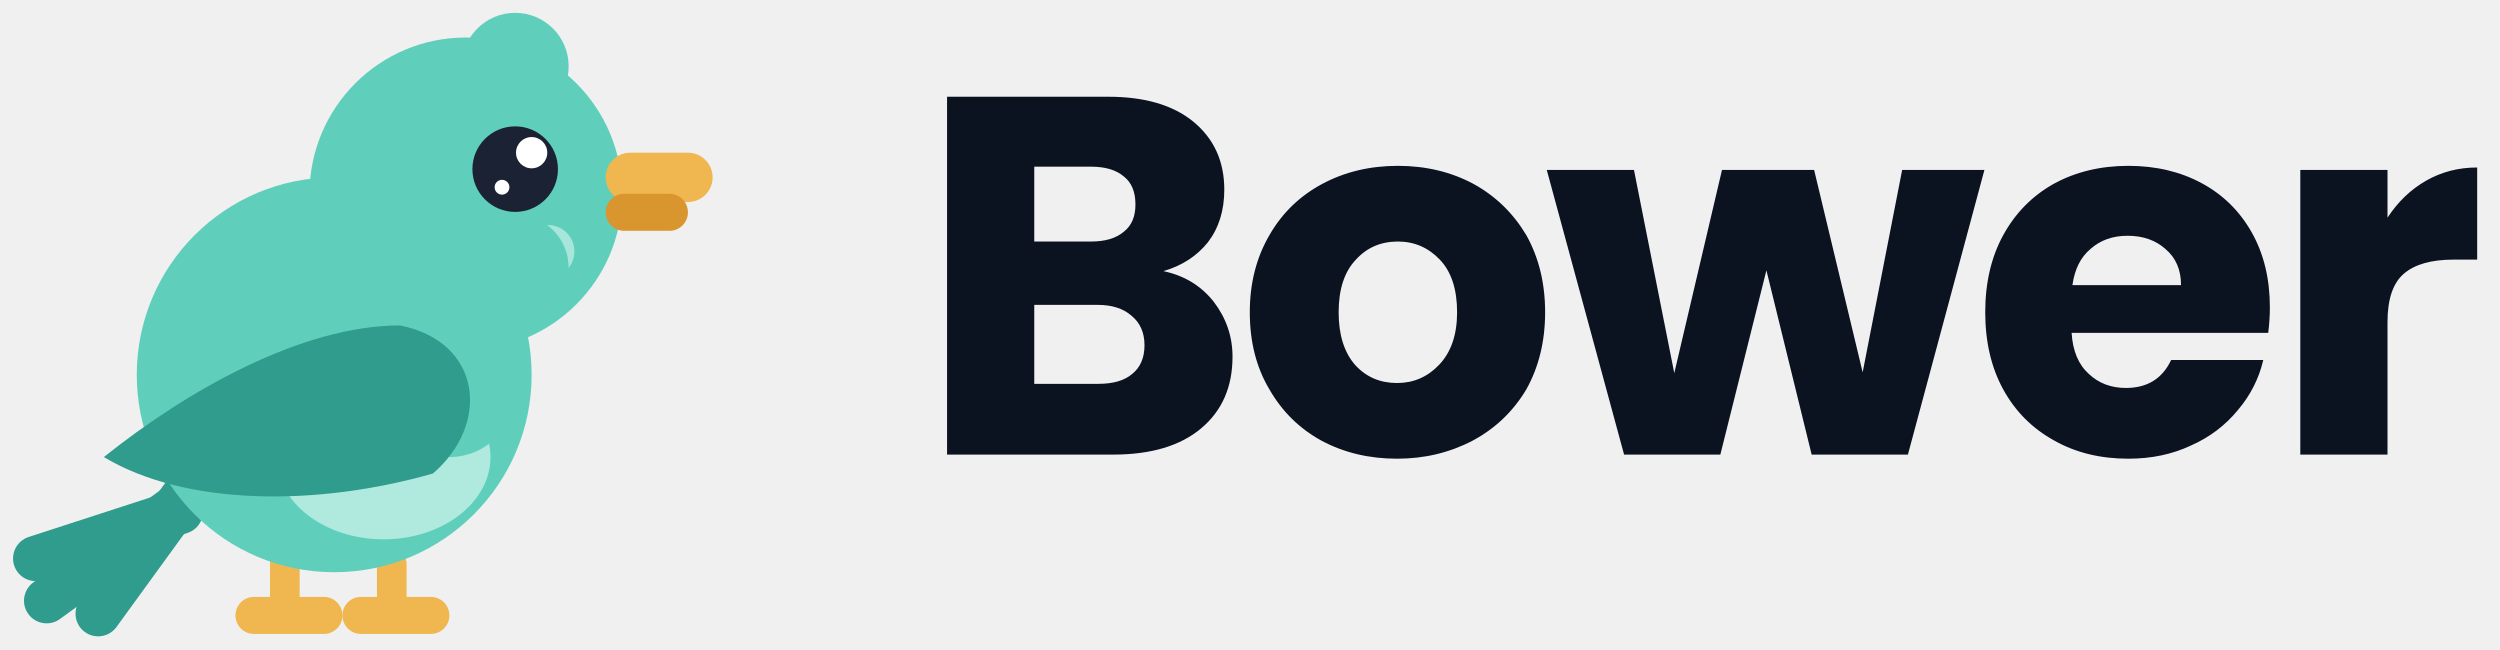
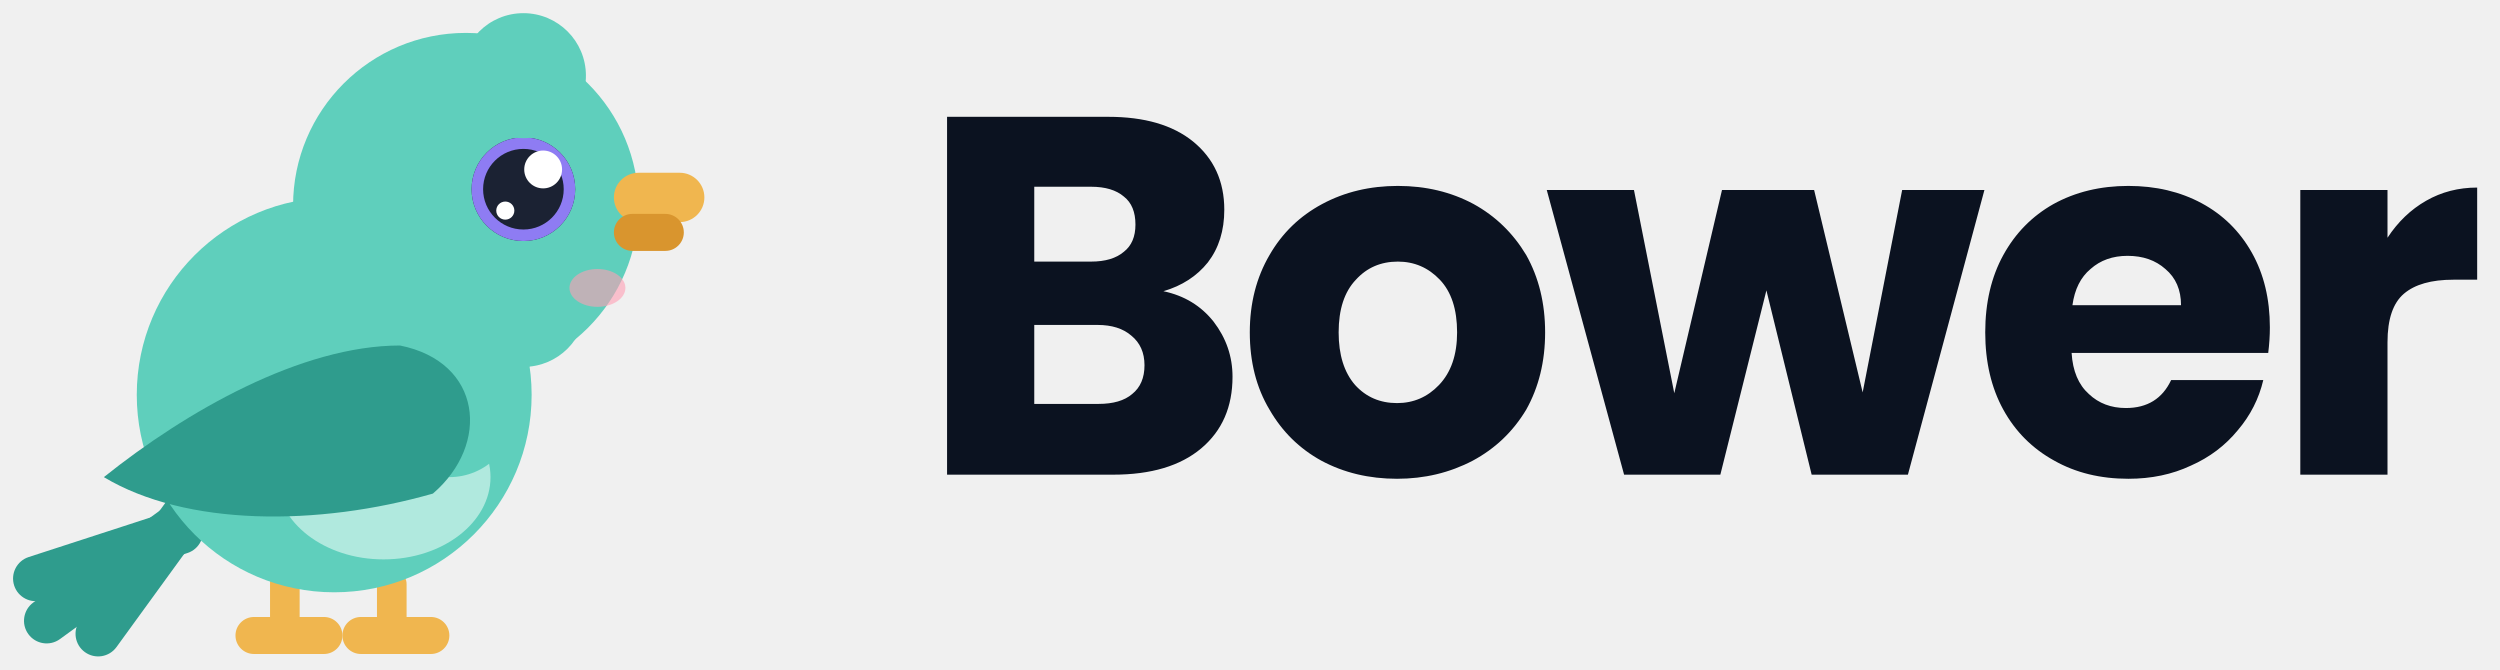
- <svg xmlns="http://www.w3.org/2000/svg" viewBox="5.375 16.44 303.9 78.94" role="img" aria-label="Bower">
+ <svg xmlns="http://www.w3.org/2000/svg" viewBox="5.375 14 303.9 81.38" role="img" aria-label="Bower">
  <rect fill="#2f9c8d" x="6" y="71" width="24" height="5.5" rx="2.75" transform="rotate(-54 30 74)" />
  <rect fill="#2f9c8d" x="4" y="73" width="26" height="5.5" rx="2.75" transform="rotate(-36 30 76)" />
  <rect fill="#2f9c8d" x="6" y="75" width="24" height="5.5" rx="2.75" transform="rotate(-18 30 78)" />
  <path fill="none" stroke="#f0b64f" stroke-width="3.6" stroke-linecap="round" stroke-linejoin="round" d="M40 84V91" />
  <rect fill="#f0b64f" x="34" y="89" width="13" height="4.5" rx="2.25" />
  <path fill="none" stroke="#f0b64f" stroke-width="3.6" stroke-linecap="round" stroke-linejoin="round" d="M53 85V91" />
  <rect fill="#f0b64f" x="47" y="89" width="13" height="4.5" rx="2.25" />
  <circle fill="#5fcfbc" cx="46" cy="62" r="24" />
  <ellipse fill="#b9ece2" fill-opacity=".9" cx="52" cy="72" rx="13" ry="10" />
  <rect fill="#5fcfbc" x="52" y="34" width="16" height="38" rx="8" />
-   <circle fill="#5fcfbc" cx="62" cy="40" r="19" />
-   <circle fill="#b9ece2" fill-opacity=".8" cx="72" cy="47" r="3.2" />
-   <circle fill="#1b2233" cx="68" cy="37" r="5.2" />
-   <circle fill="#ffffff" cx="70" cy="35" r="1.9" />
-   <circle fill="#ffffff" cx="66.4" cy="39.2" r=".9" />
-   <circle fill="#5fcfbc" cx="68" cy="24.5" r="6.5" />
-   <circle fill="#5fcfbc" cx="68" cy="49" r="6.5" />
-   <rect fill="#f0b64f" x="79" y="35" width="13" height="6" rx="3" />
-   <rect fill="#d9952e" x="79" y="40" width="10" height="4.5" rx="2.25" />
+   <circle fill="#5fcfbc" cx="62" cy="39" r="21" />
+   <circle fill="#1b2233" cx="69" cy="37" r="6.3" />
+   <circle fill="none" stroke="#8e7cf3" stroke-width="1.4" cx="69" cy="37" r="5.6" />
+   <circle fill="#ffffff" cx="71.4" cy="34.6" r="2.3" />
+   <circle fill="#ffffff" cx="66.8" cy="39.6" r="1.1" />
+   <circle fill="#5fcfbc" cx="69" cy="23.2" r="7.6" />
+   <circle fill="#5fcfbc" cx="69" cy="51" r="7.6" />
+   <ellipse fill="#ff9fb4" fill-opacity=".6" cx="78" cy="49" rx="3.4" ry="2.3" />
+   <rect fill="#f0b64f" x="80" y="35" width="11" height="6" rx="3" />
+   <rect fill="#d9952e" x="80" y="40" width="8.5" height="4.5" rx="2.25" />
  <path fill="#2f9c8d" d="M54 56C64 58 65 68 58 74C44 78 28 78 18 72C28 64 42 56 54 56Z" />
  <path fill="#0b1220" d="M155.2 59.8Q155.2 65.3 151.4 68.5Q147.6 71.7 140.7 71.7H120.5V28.2H140.1Q146.7 28.2 150.4 31.2Q154.2 34.3 154.2 39.5Q154.2 43.3 152.2 45.9Q150.2 48.4 146.8 49.4Q150.6 50.2 152.9 53.1Q155.2 56.1 155.2 59.8ZM131.1 45.8H138Q140.6 45.8 142 44.6Q143.4 43.5 143.4 41.3Q143.4 39 142 37.9Q140.6 36.7 138 36.7H131.1ZM144.5 58.4Q144.5 56.1 142.9 54.8Q141.4 53.5 138.8 53.5H131.1V63.1H138.9Q141.6 63.1 143 61.9Q144.5 60.7 144.5 58.4ZM157.3 54.4Q157.3 49.1 159.7 45Q162 41 166.1 38.8Q170.2 36.6 175.3 36.6Q180.4 36.6 184.5 38.8Q188.5 41 190.9 45Q193.2 49.1 193.2 54.4Q193.2 59.7 190.9 63.8Q188.5 67.8 184.4 70Q180.2 72.2 175.2 72.2Q170.1 72.2 166 70Q162 67.8 159.7 63.8Q157.3 59.8 157.3 54.4ZM182.5 54.4Q182.5 50.2 180.4 48Q178.3 45.8 175.3 45.8Q172.2 45.8 170.2 48Q168.1 50.2 168.1 54.4Q168.1 58.5 170.1 60.8Q172.1 63 175.2 63Q178.2 63 180.3 60.8Q182.5 58.5 182.5 54.4ZM246.6 37.1 237.3 71.7H225.6L220.1 49.3L214.5 71.7H202.8L193.4 37.1H204L208.9 61.8L214.7 37.1H225.9L231.8 61.7L236.6 37.1ZM281.1 56.9H257.2Q257.4 60.2 259.3 61.9Q261.1 63.6 263.8 63.6Q267.7 63.6 269.3 60.2H280.5Q279.7 63.6 277.4 66.3Q275.1 69.1 271.7 70.6Q268.3 72.2 264.1 72.2Q259 72.2 255.1 70Q251.1 67.8 248.9 63.8Q246.7 59.8 246.7 54.4Q246.7 49 248.9 45Q251.1 41 255 38.8Q259 36.6 264.1 36.6Q269.1 36.6 273 38.7Q276.9 40.8 279.1 44.7Q281.3 48.6 281.3 53.8Q281.3 55.3 281.1 56.9ZM270.5 51.1Q270.5 48.3 268.6 46.7Q266.8 45.1 264 45.1Q261.3 45.1 259.5 46.7Q257.7 48.2 257.3 51.1ZM306.5 36.8V48H303.6Q299.6 48 297.6 49.7Q295.6 51.4 295.6 55.6V71.7H285V37.1H295.6V42.9Q297.5 40 300.3 38.4Q303.1 36.8 306.5 36.8Z" />
</svg>
